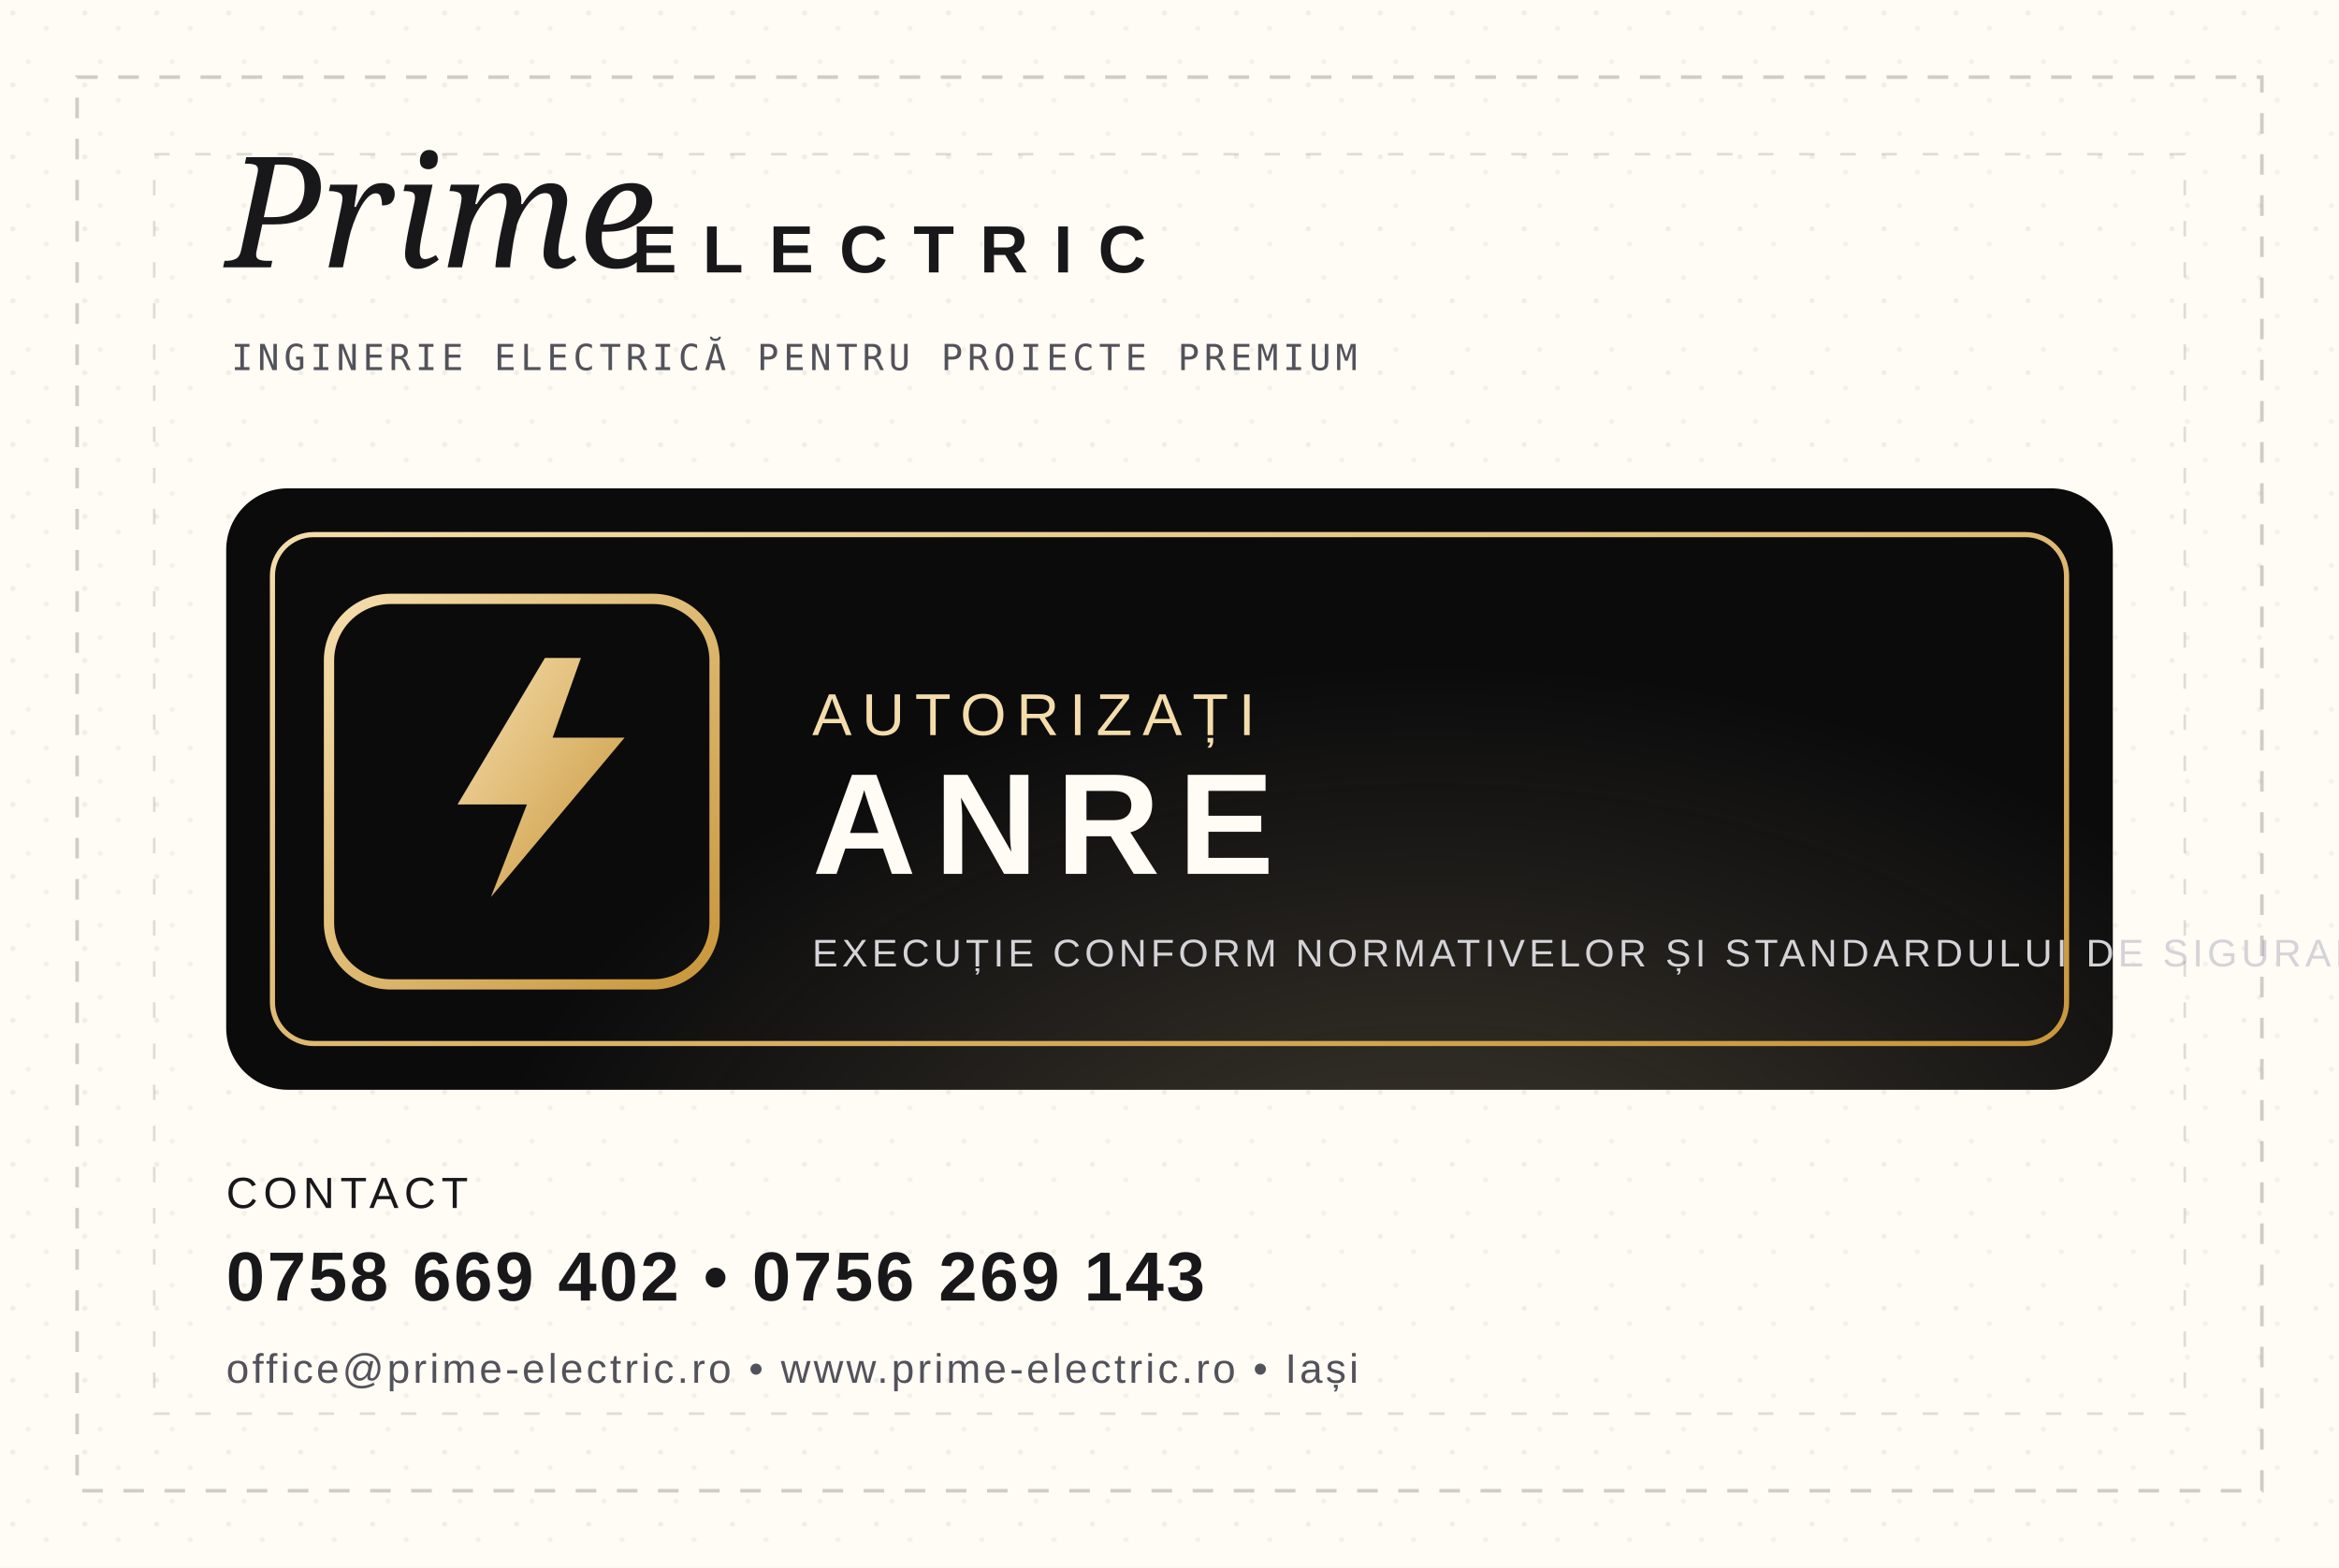
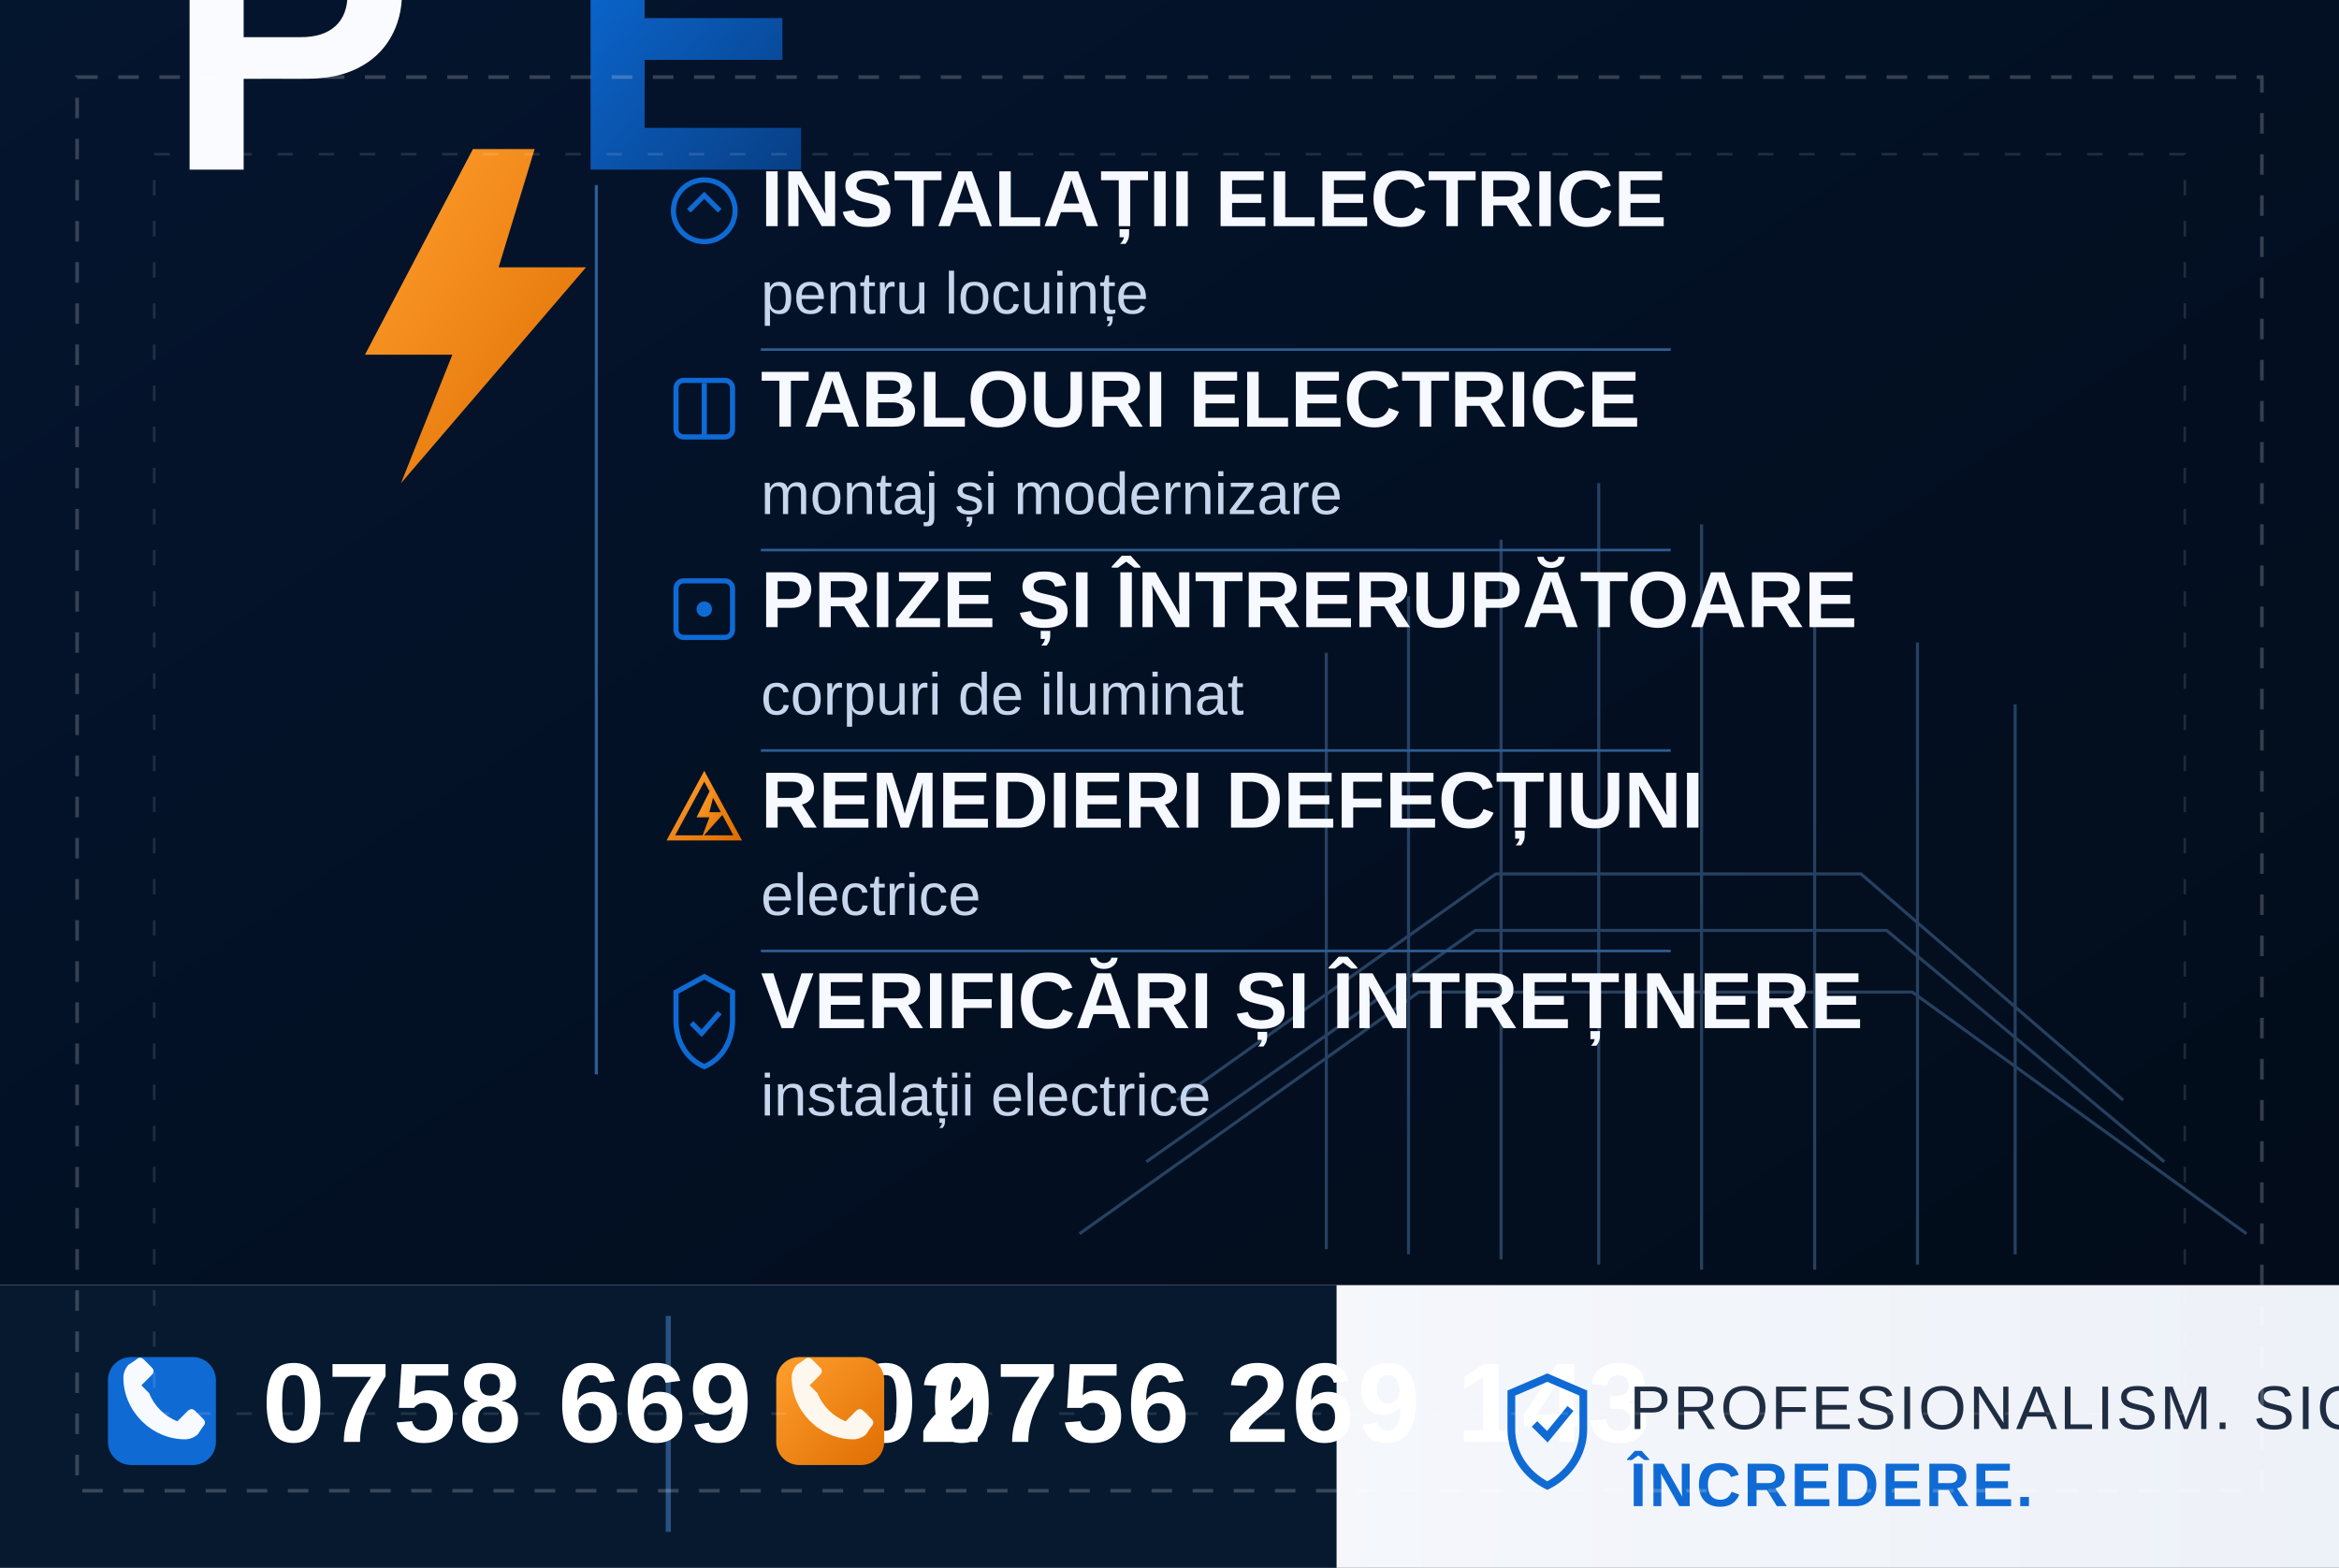
<svg xmlns="http://www.w3.org/2000/svg" width="91mm" height="61mm" viewBox="0 0 910 610" role="img" aria-labelledby="title desc">
  <defs>
-     <linearGradient id="accent" x1="0" y1="0" x2="1" y2="1">
-       <stop offset="0%" stop-color="#f5ddab" />
-       <stop offset="100%" stop-color="#c8963a" />
+     <linearGradient id="bg" x1="0" y1="0" x2="1" y2="1">
+       <stop offset="0%" stop-color="#04152e" />
+       <stop offset="100%" stop-color="#020b18" />
    </linearGradient>
-     <radialGradient id="panelGlow" cx="0" cy="0" r="1" gradientUnits="userSpaceOnUse" gradientTransform="translate(468 296) rotate(90) scale(228 370)">
-       <stop offset="0%" stop-color="#f5ddab" stop-opacity="0.22" />
-       <stop offset="100%" stop-color="#f5ddab" stop-opacity="0" />
-     </radialGradient>
-     <pattern id="noise" width="28" height="28" patternUnits="userSpaceOnUse">
-       <circle cx="5" cy="5" r="1" fill="rgba(24,24,27,0.06)" />
-       <circle cx="18" cy="11" r="1" fill="rgba(24,24,27,0.05)" />
-       <circle cx="11" cy="24" r="1" fill="rgba(24,24,27,0.05)" />
-     </pattern>
+     <linearGradient id="blue" x1="0" y1="0" x2="1" y2="1">
+       <stop offset="0%" stop-color="#0b6bd8" />
+       <stop offset="100%" stop-color="#083f85" />
+     </linearGradient>
+     <linearGradient id="orange" x1="0" y1="0" x2="1" y2="1">
+       <stop offset="0%" stop-color="#ff9f2e" />
+       <stop offset="100%" stop-color="#df6e02" />
+     </linearGradient>
+     <linearGradient id="footerLight" x1="0" y1="0" x2="1" y2="0">
+       <stop offset="0%" stop-color="#ffffff" />
+       <stop offset="100%" stop-color="#edf1f8" />
+     </linearGradient>
  </defs>
-   <rect width="910" height="610" fill="#fffbf5" />
-   <rect width="910" height="610" fill="url(#noise)" />
-   <g transform="translate(88 104)">
-     <text x="0" y="0" fill="#18181b" font-family="Cormorant Garamond, Georgia, serif" font-size="60" font-style="italic">Prime</text>
-     <text x="158" y="2" fill="#18181b" font-family="Montserrat, Arial, sans-serif" font-size="26" font-weight="600" letter-spacing="10">ELECTRIC</text>
-     <text x="2" y="40" fill="#52525b" font-family="JetBrains Mono, monospace" font-size="14" letter-spacing="1.8">INGINERIE ELECTRICĂ PENTRU PROIECTE PREMIUM</text>
+   <rect width="910" height="610" fill="url(#bg)" />
+   <g stroke="#4d78a8" stroke-width="1.2" opacity="0.48" fill="none">
+     <path d="M446 452 574 362 734 362 842 452" />
+     <path d="M420 480 552 386 744 386 874 480" />
+     <path d="M458 428 582 340 724 340 826 428" />
+     <path d="M516 254 516 486" />
+     <path d="M548 232 548 488" />
+     <path d="M584 210 584 490" />
+     <path d="M622 188 622 492" />
+     <path d="M662 204 662 494" />
+     <path d="M706 226 706 494" />
+     <path d="M746 250 746 492" />
+     <path d="M784 274 784 488" />
  </g>
-   <g transform="translate(88 190)">
-     <rect x="0" y="0" width="734" height="234" rx="24" fill="#0b0b0c" />
-     <rect x="0" y="0" width="734" height="234" rx="24" fill="url(#panelGlow)" />
-     <rect x="18" y="18" width="698" height="198" rx="16" fill="none" stroke="url(#accent)" stroke-width="2" />
-     <g transform="translate(40 43)">
-       <rect x="0" y="0" width="150" height="150" rx="24" fill="none" stroke="url(#accent)" stroke-width="4" />
-       <path d="M84 23 50 80h27l-14 36 52-62H87l11-31Z" fill="url(#accent)" />
+   <g transform="translate(64 66)">
+     <text x="0" y="0" fill="#f9fbff" font-family="Montserrat, Arial, sans-serif" font-size="146" font-weight="700">P</text>
+     <path d="M120 -8 78 72h34L92 122l72-84h-34l14-46Z" fill="url(#orange)" />
+     <text x="156" y="0" fill="url(#blue)" font-family="Montserrat, Arial, sans-serif" font-size="146" font-weight="700">E</text>
+   </g>
+   <line x1="232" y1="72" x2="232" y2="418" stroke="#2e5d92" stroke-width="1.2" />
+   <g transform="translate(260 88)" font-family="Montserrat, Arial, sans-serif" fill="#f6f9ff">
+     <g transform="translate(0 0)">
+       <circle cx="14" cy="-6" r="12" fill="none" stroke="#0f6ad4" stroke-width="2" />
+       <path d="M8 -6 14 -12l6 6" stroke="#0f6ad4" stroke-width="2" fill="none" />
+       <text x="36" y="0" font-size="31" font-weight="600">INSTALAȚII ELECTRICE</text>
+       <text x="36" y="34" fill="#c7d6ec" font-size="23">pentru locuințe</text>
+       <line x1="36" y1="48" x2="390" y2="48" stroke="#2e5d92" stroke-width="1" />
    </g>
-     <text x="228" y="96" fill="#f5ddab" font-family="Montserrat, Arial, sans-serif" font-size="23" letter-spacing="4">AUTORIZAȚI</text>
-     <text x="228" y="150" fill="#fffbf5" font-family="Montserrat, Arial, sans-serif" font-size="56" font-weight="700" letter-spacing="7">ANRE</text>
-     <text x="228" y="186" fill="#d4d4d8" font-family="Montserrat, Arial, sans-serif" font-size="15" letter-spacing="1.6">EXECUȚIE CONFORM NORMATIVELOR ȘI STANDARDULUI DE SIGURANȚĂ</text>
+     <g transform="translate(0 78)">
+       <rect x="3" y="-18" width="22" height="22" rx="3" fill="none" stroke="#0f6ad4" stroke-width="2" />
+       <line x1="14" y1="-17" x2="14" y2="4" stroke="#0f6ad4" stroke-width="2" />
+       <text x="36" y="0" font-size="31" font-weight="600">TABLOURI ELECTRICE</text>
+       <text x="36" y="34" fill="#c7d6ec" font-size="23">montaj și modernizare</text>
+       <line x1="36" y1="48" x2="390" y2="48" stroke="#2e5d92" stroke-width="1" />
+     </g>
+     <g transform="translate(0 156)">
+       <rect x="3" y="-18" width="22" height="22" rx="3" fill="none" stroke="#0f6ad4" stroke-width="2" />
+       <circle cx="14" cy="-7" r="3" fill="#0f6ad4" />
+       <text x="36" y="0" font-size="31" font-weight="600">PRIZE ȘI ÎNTRERUPĂTOARE</text>
+       <text x="36" y="34" fill="#c7d6ec" font-size="23">corpuri de iluminat</text>
+       <line x1="36" y1="48" x2="390" y2="48" stroke="#2e5d92" stroke-width="1" />
+     </g>
+     <g transform="translate(0 234)">
+       <polygon points="14,-20 27,4 1,4" fill="none" stroke="url(#orange)" stroke-width="2" />
+       <path d="M16 -14 11 -4h5l-3 8 9-10h-6l2-8Z" fill="url(#orange)" />
+       <text x="36" y="0" font-size="31" font-weight="600">REMEDIERI DEFECȚIUNI</text>
+       <text x="36" y="34" fill="#c7d6ec" font-size="23">electrice</text>
+       <line x1="36" y1="48" x2="390" y2="48" stroke="#2e5d92" stroke-width="1" />
+     </g>
+     <g transform="translate(0 312)">
+       <path d="M14 -20 25 -14v11c0 8-4 15-11 18-7-3-11-10-11-18v-11l11-6Z" fill="none" stroke="#0f6ad4" stroke-width="2" />
+       <path d="M9 -2 13 2l7-8" stroke="#0f6ad4" stroke-width="2" fill="none" />
+       <text x="36" y="0" font-size="31" font-weight="600">VERIFICĂRI ȘI ÎNTREȚINERE</text>
+       <text x="36" y="34" fill="#c7d6ec" font-size="23">instalații electrice</text>
+     </g>
  </g>
-   <g transform="translate(88 470)" fill="#18181b" font-family="Montserrat, Arial, sans-serif">
-     <text x="0" y="0" font-size="17" letter-spacing="2.2">CONTACT</text>
-     <text x="0" y="36" font-size="27" font-weight="600" letter-spacing="1">0758 669 402 • 0756 269 143</text>
-     <text x="0" y="68" font-size="16" fill="#52525b" letter-spacing="1.2">office@prime-electric.ro • www.prime-electric.ro • Iași</text>
+   <g>
+     <rect x="0" y="500" width="910" height="110" fill="url(#footerLight)" />
+     <rect x="0" y="500" width="520" height="110" fill="#06192f" />
+     <line x1="260" y1="512" x2="260" y2="596" stroke="#2a527f" stroke-width="2" />
+     <line x1="520" y1="500" x2="556" y2="500" stroke="url(#orange)" stroke-width="8" />
+     <line x1="548" y1="500" x2="576" y2="500" stroke="url(#blue)" stroke-width="8" />
+     <rect x="42" y="528" width="42" height="42" rx="9" fill="#0f6ad4" />
+     <path d="M58 542c2 5 6 9 11 11l4-4c1-1 2-1 3 0l3 3c1 1 1 2 0 3l-2 3c-1 1-3 2-5 2-13 0-24-11-24-24 0-2 1-4 2-5l3-2c1-1 2-1 3 0l3 3c1 1 1 2 0 3l-4 4Z" fill="#f7fbff" />
+     <text x="102" y="561" fill="#ffffff" font-family="Montserrat, Arial, sans-serif" font-size="44" font-weight="600" letter-spacing="1">0758 669 402</text>
+     <rect x="302" y="528" width="42" height="42" rx="9" fill="url(#orange)" />
+     <path d="M318 542c2 5 6 9 11 11l4-4c1-1 2-1 3 0l3 3c1 1 1 2 0 3l-2 3c-1 1-3 2-5 2-13 0-24-11-24-24 0-2 1-4 2-5l3-2c1-1 2-1 3 0l3 3c1 1 1 2 0 3l-4 4Z" fill="#fef7ed" />
+     <text x="362" y="561" fill="#ffffff" font-family="Montserrat, Arial, sans-serif" font-size="44" font-weight="600" letter-spacing="1">0756 269 143</text>
+     <path d="M588 542 602 536l14 6v14c0 10-6 18-14 22-8-4-14-12-14-22Z" fill="none" stroke="#0f6ad4" stroke-width="3" />
+     <path d="M597 554 602 559l9-11" stroke="#0f6ad4" stroke-width="3" fill="none" />
+     <text x="634" y="556" fill="#1f2d43" font-family="Montserrat, Arial, sans-serif" font-size="24" letter-spacing="1">PROFESIONALISM. SIGURANȚĂ.</text>
+     <text x="634" y="586" fill="#0f6ad4" font-family="Montserrat, Arial, sans-serif" font-size="24" font-weight="600" letter-spacing="1">ÎNCREDERE.</text>
  </g>
-   <rect x="30" y="30" width="850" height="550" fill="none" stroke="rgba(24,24,27,0.2)" stroke-width="1.4" stroke-dasharray="8 8" />
-   <rect x="60" y="60" width="790" height="490" fill="none" stroke="rgba(24,24,27,0.14)" stroke-width="1" stroke-dasharray="6 10" />
+   <rect x="30" y="30" width="850" height="550" fill="none" stroke="rgba(255,255,255,0.2)" stroke-width="1.4" stroke-dasharray="8 8" />
+   <rect x="60" y="60" width="790" height="490" fill="none" stroke="rgba(255,255,255,0.12)" stroke-width="1" stroke-dasharray="6 10" />
</svg>
